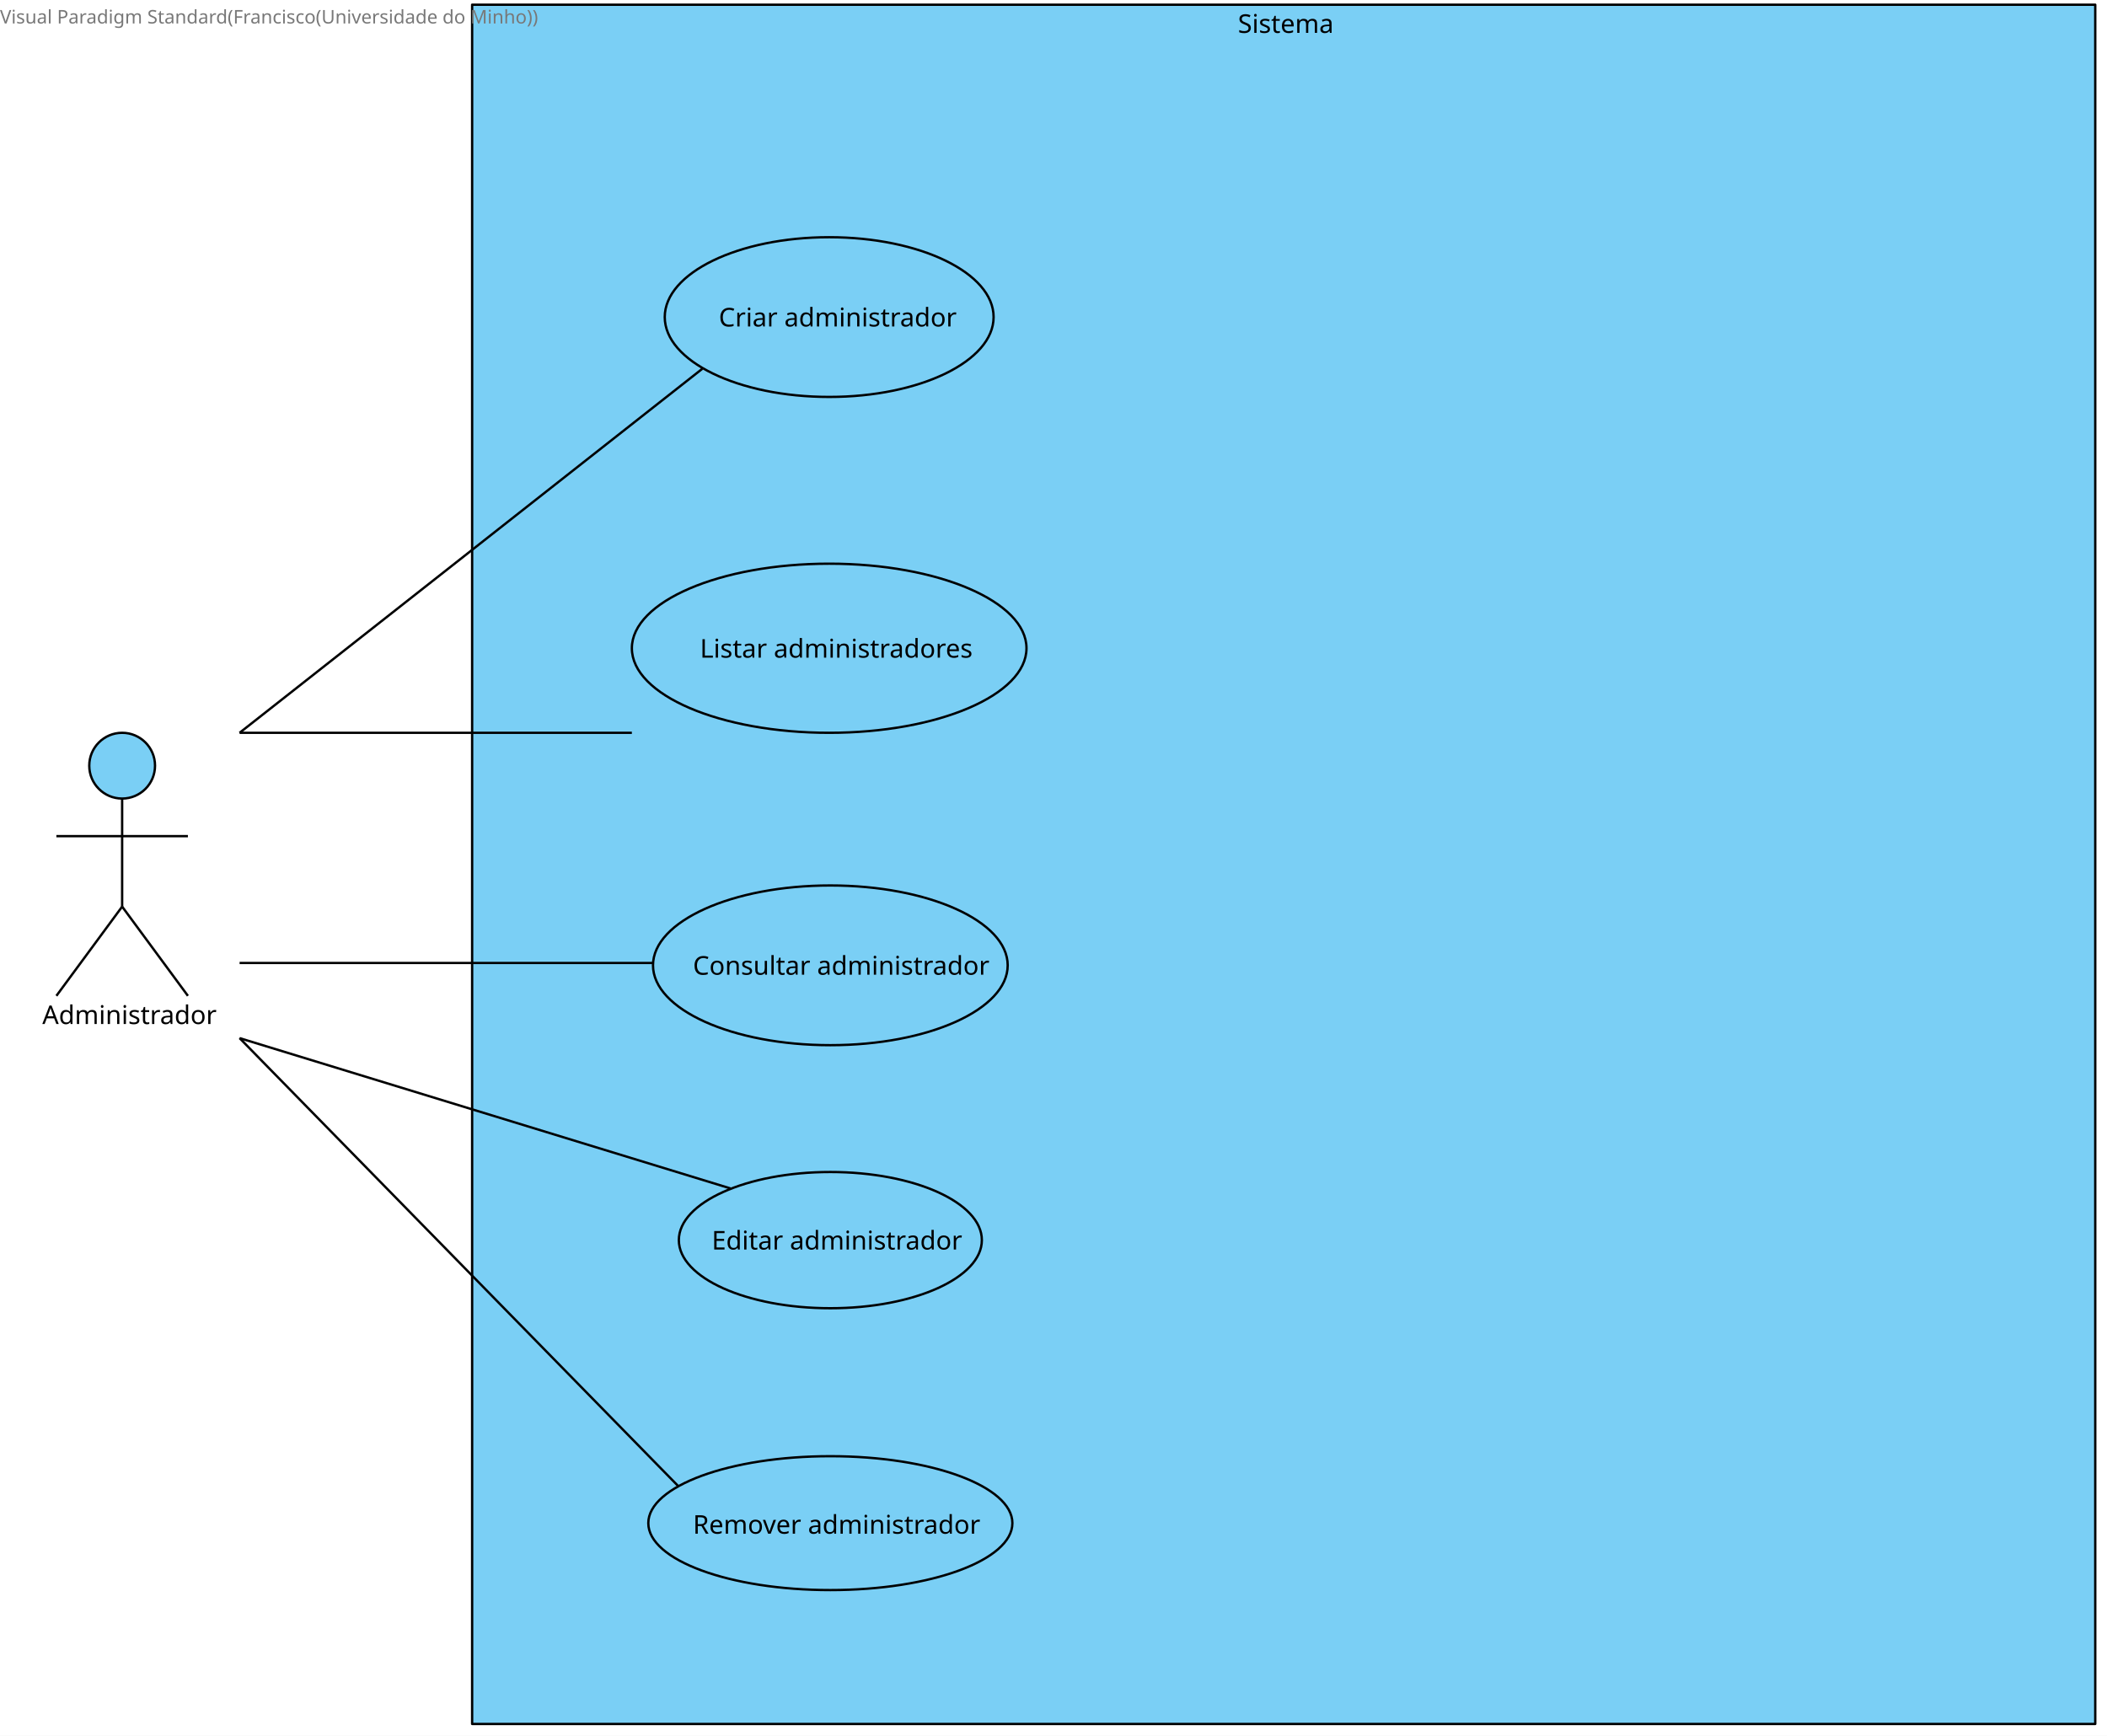
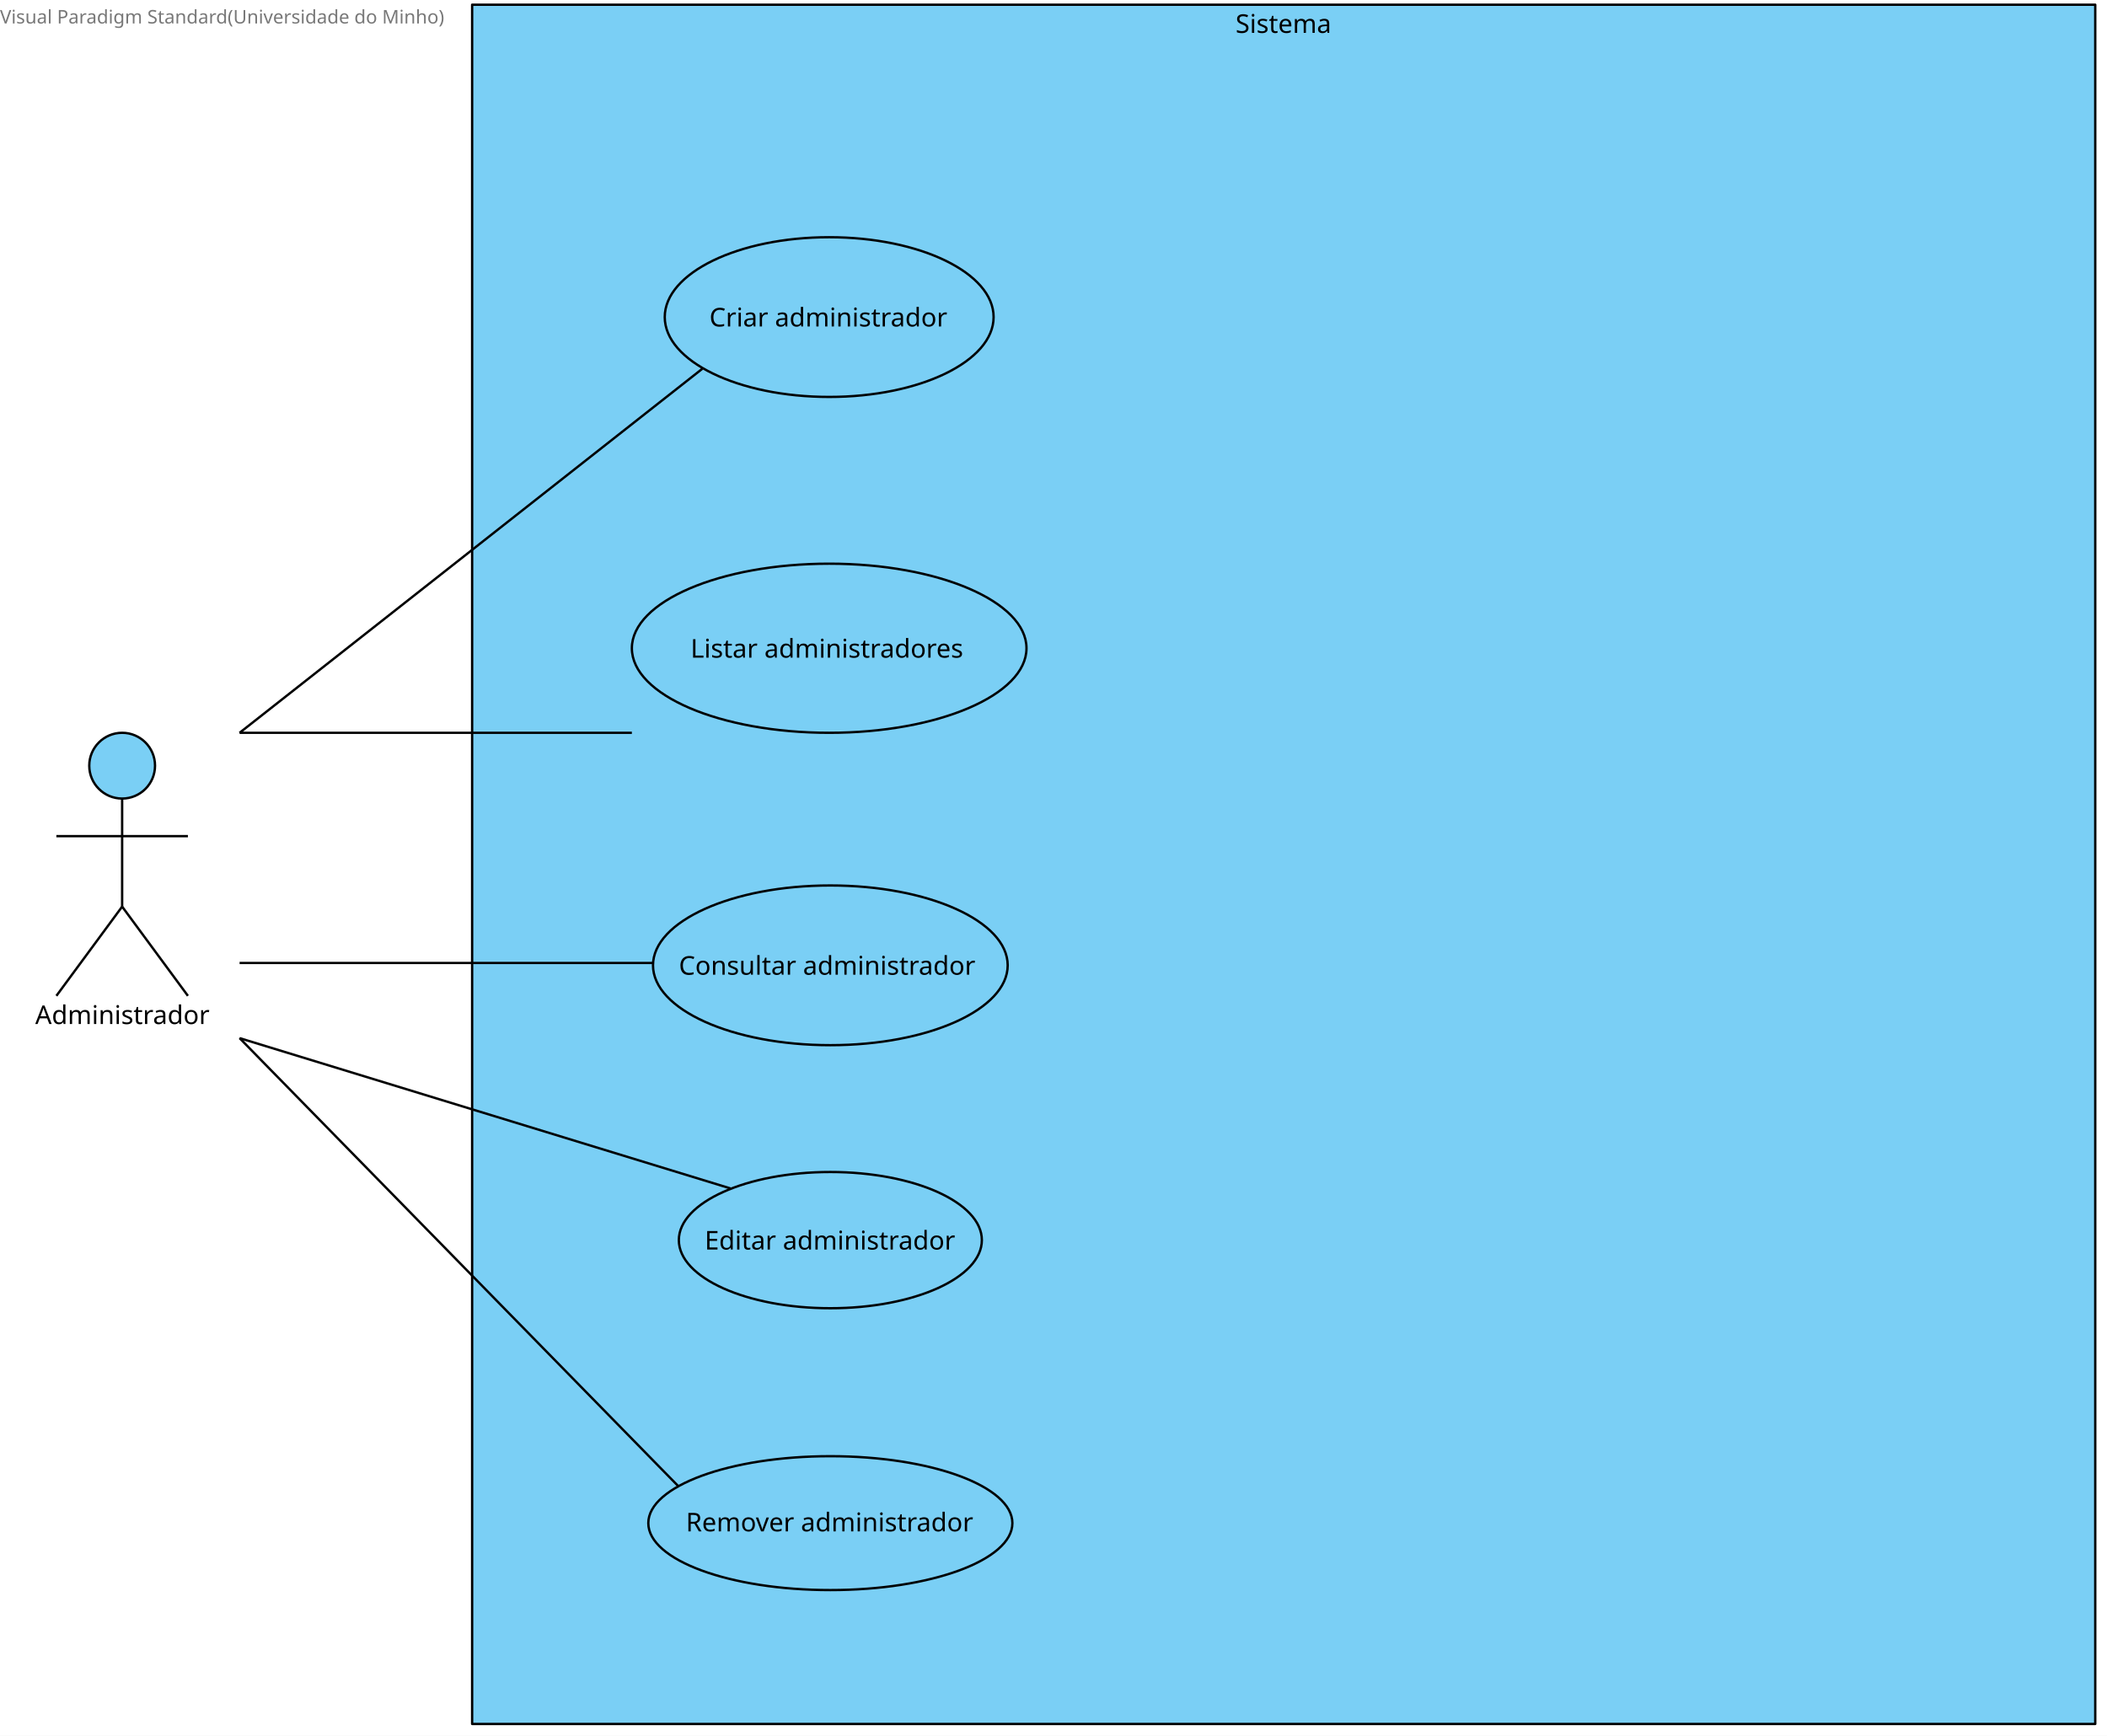
<svg xmlns="http://www.w3.org/2000/svg" fill-opacity="0" color-rendering="auto" color-interpolation="auto" text-rendering="auto" stroke="rgb(0,0,0)" stroke-linecap="square" width="897" stroke-miterlimit="10" shape-rendering="auto" stroke-opacity="0" fill="rgb(0,0,0)" stroke-dasharray="none" font-weight="normal" stroke-width="1" height="739" font-family="'Dialog'" font-style="normal" stroke-linejoin="miter" font-size="12px" stroke-dashoffset="0" image-rendering="auto">
  <defs id="genericDefs" />
  <g>
    <defs id="defs1">
      <clipPath clipPathUnits="userSpaceOnUse" id="clipPath1">
        <path d="M-7 -7 L703 -7 L703 744 L-7 744 L-7 -7 Z" />
      </clipPath>
      <clipPath clipPathUnits="userSpaceOnUse" id="clipPath2">
        <path d="M0 0 L0 733 L692 733 L692 0 Z" />
      </clipPath>
      <clipPath clipPathUnits="userSpaceOnUse" id="clipPath3">
        <path d="M-7 -7 L111 -7 L111 123 L-7 123 L-7 -7 Z" />
      </clipPath>
      <clipPath clipPathUnits="userSpaceOnUse" id="clipPath4">
        <path d="M-7 -7 L151 -7 L151 79 L-7 79 L-7 -7 Z" />
      </clipPath>
      <clipPath clipPathUnits="userSpaceOnUse" id="clipPath5">
        <path d="M0 0 L0 68 L140 68 L140 0 Z" />
      </clipPath>
      <clipPath clipPathUnits="userSpaceOnUse" id="clipPath6">
        <path d="M-7 -7 L179 -7 L179 83 L-7 83 L-7 -7 Z" />
      </clipPath>
      <clipPath clipPathUnits="userSpaceOnUse" id="clipPath7">
        <path d="M0 0 L0 72 L168 72 L168 0 Z" />
      </clipPath>
      <clipPath clipPathUnits="userSpaceOnUse" id="clipPath8">
        <path d="M-7 -7 L162 -7 L162 79 L-7 79 L-7 -7 Z" />
      </clipPath>
      <clipPath clipPathUnits="userSpaceOnUse" id="clipPath9">
        <path d="M0 0 L0 68 L151 68 L151 0 Z" />
      </clipPath>
      <clipPath clipPathUnits="userSpaceOnUse" id="clipPath10">
        <path d="M-7 -7 L140 -7 L140 69 L-7 69 L-7 -7 Z" />
      </clipPath>
      <clipPath clipPathUnits="userSpaceOnUse" id="clipPath11">
        <path d="M0 0 L0 58 L129 58 L129 0 Z" />
      </clipPath>
      <clipPath clipPathUnits="userSpaceOnUse" id="clipPath12">
        <path d="M-7 -7 L166 -7 L166 68 L-7 68 L-7 -7 Z" />
      </clipPath>
      <clipPath clipPathUnits="userSpaceOnUse" id="clipPath13">
        <path d="M0 0 L0 57 L155 57 L155 0 Z" />
      </clipPath>
      <clipPath clipPathUnits="userSpaceOnUse" id="clipPath14">
        <path d="M-95 -16 L190 -16 L190 32 L-95 32 L-95 -16 Z" />
      </clipPath>
      <clipPath clipPathUnits="userSpaceOnUse" id="clipPath15">
        <path d="M0 0 L301 0 L301 259 L0 259 L0 0 Z" />
      </clipPath>
      <clipPath clipPathUnits="userSpaceOnUse" id="clipPath16">
        <path d="M0 0 L0 259 L301 259 L301 0 Z" />
      </clipPath>
      <clipPath clipPathUnits="userSpaceOnUse" id="clipPath17">
        <path d="M0 0 L271 0 L271 104 L0 104 L0 0 Z" />
      </clipPath>
      <clipPath clipPathUnits="userSpaceOnUse" id="clipPath18">
        <path d="M0 0 L0 104 L271 104 L271 0 Z" />
      </clipPath>
      <clipPath clipPathUnits="userSpaceOnUse" id="clipPath19">
        <path d="M0 0 L280 0 L280 104 L0 104 L0 0 Z" />
      </clipPath>
      <clipPath clipPathUnits="userSpaceOnUse" id="clipPath20">
        <path d="M0 0 L0 64 L48 64 L48 80 L0 80 L0 104 L280 104 L280 0 Z" />
      </clipPath>
      <clipPath clipPathUnits="userSpaceOnUse" id="clipPath21">
        <path d="M0 0 L313 0 L313 168 L0 168 L0 0 Z" />
      </clipPath>
      <clipPath clipPathUnits="userSpaceOnUse" id="clipPath22">
        <path d="M0 0 L0 32 L48 32 L48 48 L0 48 L0 168 L313 168 L313 0 Z" />
      </clipPath>
      <clipPath clipPathUnits="userSpaceOnUse" id="clipPath23">
        <path d="M0 0 L291 0 L291 295 L0 295 L0 0 Z" />
      </clipPath>
      <clipPath clipPathUnits="userSpaceOnUse" id="clipPath24">
        <path d="M0 0 L0 32 L48 32 L48 48 L0 48 L0 295 L291 295 L291 0 Z" />
      </clipPath>
    </defs>
    <g fill="white" text-rendering="geometricPrecision" fill-opacity="1" stroke-opacity="1" stroke="white">
      <rect x="0" width="897" height="739" y="0" stroke="none" />
    </g>
    <g font-size="11px" transform="translate(201,2)" fill-opacity="1" fill="rgb(122,207,245)" text-rendering="geometricPrecision" image-rendering="optimizeQuality" font-family="sans-serif" stroke="rgb(122,207,245)" stroke-opacity="1">
      <rect x="0" width="691" height="732" y="0" clip-path="url(#clipPath1)" stroke="none" />
    </g>
    <g stroke-linecap="butt" font-size="11px" transform="translate(201,2)" fill-opacity="1" fill="black" text-rendering="geometricPrecision" image-rendering="optimizeQuality" font-family="sans-serif" stroke-linejoin="round" stroke="black" stroke-opacity="1" stroke-miterlimit="0">
      <rect fill="none" x="0" width="691" height="732" y="0" clip-path="url(#clipPath1)" />
    </g>
    <g font-size="11px" transform="translate(201,2)" fill-opacity="1" fill="black" text-rendering="geometricPrecision" image-rendering="optimizeQuality" font-family="sans-serif" stroke="black" stroke-opacity="1">
-       <text x="326" xml:space="preserve" y="12" clip-path="url(#clipPath2)" stroke="none">Sistema</text>
+       <text x="325" xml:space="preserve" y="12" clip-path="url(#clipPath2)" stroke="none">Sistema</text>
    </g>
    <g font-size="11px" transform="translate(2,312)" fill-opacity="1" fill="rgb(122,207,245)" text-rendering="geometricPrecision" image-rendering="optimizeQuality" font-family="sans-serif" stroke="rgb(122,207,245)" stroke-opacity="1">
      <circle r="14" clip-path="url(#clipPath3)" cx="50" cy="14" stroke="none" />
    </g>
    <g stroke-linecap="butt" font-size="11px" transform="translate(2,312)" fill-opacity="1" fill="black" text-rendering="geometricPrecision" image-rendering="optimizeQuality" font-family="sans-serif" stroke-linejoin="round" stroke="black" stroke-opacity="1" stroke-miterlimit="0">
      <circle fill="none" r="14" clip-path="url(#clipPath3)" cx="50" cy="14" />
      <line y2="74" fill="none" x1="50" clip-path="url(#clipPath3)" x2="50" y1="28" />
      <line y2="44" fill="none" x1="22" clip-path="url(#clipPath3)" x2="78" y1="44" />
      <line y2="112" fill="none" x1="50" clip-path="url(#clipPath3)" x2="22" y1="74" />
      <line y2="112" fill="none" x1="50" clip-path="url(#clipPath3)" x2="78" y1="74" />
    </g>
    <g font-size="11px" transform="translate(283,101)" fill-opacity="1" fill="rgb(122,207,245)" text-rendering="geometricPrecision" image-rendering="optimizeQuality" font-family="sans-serif" stroke="rgb(122,207,245)" stroke-opacity="1">
      <ellipse rx="70" ry="34" clip-path="url(#clipPath4)" cx="70" cy="34" stroke="none" />
    </g>
    <g stroke-linecap="butt" font-size="11px" transform="translate(283,101)" fill-opacity="1" fill="black" text-rendering="geometricPrecision" image-rendering="optimizeQuality" font-family="sans-serif" stroke-linejoin="round" stroke="black" stroke-opacity="1" stroke-miterlimit="0">
      <ellipse rx="70" fill="none" ry="34" clip-path="url(#clipPath4)" cx="70" cy="34" />
    </g>
    <g font-size="11px" transform="translate(283,101)" fill-opacity="1" fill="black" text-rendering="geometricPrecision" image-rendering="optimizeQuality" font-family="sans-serif" stroke="black" stroke-opacity="1">
-       <text x="23" xml:space="preserve" y="38" clip-path="url(#clipPath5)" stroke="none">Criar administrador</text>
+       <text x="19" xml:space="preserve" y="38" clip-path="url(#clipPath5)" stroke="none">Criar administrador</text>
    </g>
    <g font-size="11px" transform="translate(269,240)" fill-opacity="1" fill="rgb(122,207,245)" text-rendering="geometricPrecision" image-rendering="optimizeQuality" font-family="sans-serif" stroke="rgb(122,207,245)" stroke-opacity="1">
      <ellipse rx="84" ry="36" clip-path="url(#clipPath6)" cx="84" cy="36" stroke="none" />
    </g>
    <g stroke-linecap="butt" font-size="11px" transform="translate(269,240)" fill-opacity="1" fill="black" text-rendering="geometricPrecision" image-rendering="optimizeQuality" font-family="sans-serif" stroke-linejoin="round" stroke="black" stroke-opacity="1" stroke-miterlimit="0">
      <ellipse rx="84" fill="none" ry="36" clip-path="url(#clipPath6)" cx="84" cy="36" />
    </g>
    <g font-size="11px" transform="translate(269,240)" fill-opacity="1" fill="black" text-rendering="geometricPrecision" image-rendering="optimizeQuality" font-family="sans-serif" stroke="black" stroke-opacity="1">
-       <text x="29" xml:space="preserve" y="40" clip-path="url(#clipPath7)" stroke="none">Listar administradores</text>
+       <text x="25" xml:space="preserve" y="40" clip-path="url(#clipPath7)" stroke="none">Listar administradores</text>
    </g>
    <g font-size="11px" transform="translate(278,377)" fill-opacity="1" fill="rgb(122,207,245)" text-rendering="geometricPrecision" image-rendering="optimizeQuality" font-family="sans-serif" stroke="rgb(122,207,245)" stroke-opacity="1">
      <ellipse rx="75.5" ry="34" clip-path="url(#clipPath8)" cx="75.5" cy="34" stroke="none" />
    </g>
    <g stroke-linecap="butt" font-size="11px" transform="translate(278,377)" fill-opacity="1" fill="black" text-rendering="geometricPrecision" image-rendering="optimizeQuality" font-family="sans-serif" stroke-linejoin="round" stroke="black" stroke-opacity="1" stroke-miterlimit="0">
      <ellipse rx="75.5" fill="none" ry="34" clip-path="url(#clipPath8)" cx="75.5" cy="34" />
    </g>
    <g font-size="11px" transform="translate(278,377)" fill-opacity="1" fill="black" text-rendering="geometricPrecision" image-rendering="optimizeQuality" font-family="sans-serif" stroke="black" stroke-opacity="1">
-       <text x="17" xml:space="preserve" y="38" clip-path="url(#clipPath9)" stroke="none">Consultar administrador</text>
+       <text x="11" xml:space="preserve" y="38" clip-path="url(#clipPath9)" stroke="none">Consultar administrador</text>
    </g>
    <g font-size="11px" transform="translate(289,499)" fill-opacity="1" fill="rgb(122,207,245)" text-rendering="geometricPrecision" image-rendering="optimizeQuality" font-family="sans-serif" stroke="rgb(122,207,245)" stroke-opacity="1">
      <ellipse rx="64.5" ry="29" clip-path="url(#clipPath10)" cx="64.5" cy="29" stroke="none" />
    </g>
    <g stroke-linecap="butt" font-size="11px" transform="translate(289,499)" fill-opacity="1" fill="black" text-rendering="geometricPrecision" image-rendering="optimizeQuality" font-family="sans-serif" stroke-linejoin="round" stroke="black" stroke-opacity="1" stroke-miterlimit="0">
      <ellipse rx="64.5" fill="none" ry="29" clip-path="url(#clipPath10)" cx="64.5" cy="29" />
    </g>
    <g font-size="11px" transform="translate(289,499)" fill-opacity="1" fill="black" text-rendering="geometricPrecision" image-rendering="optimizeQuality" font-family="sans-serif" stroke="black" stroke-opacity="1">
-       <text x="14" xml:space="preserve" y="33" clip-path="url(#clipPath11)" stroke="none">Editar administrador</text>
+       <text x="11" xml:space="preserve" y="33" clip-path="url(#clipPath11)" stroke="none">Editar administrador</text>
    </g>
    <g font-size="11px" transform="translate(276,620)" fill-opacity="1" fill="rgb(122,207,245)" text-rendering="geometricPrecision" image-rendering="optimizeQuality" font-family="sans-serif" stroke="rgb(122,207,245)" stroke-opacity="1">
      <ellipse rx="77.5" ry="28.5" clip-path="url(#clipPath12)" cx="77.5" cy="28.5" stroke="none" />
    </g>
    <g stroke-linecap="butt" font-size="11px" transform="translate(276,620)" fill-opacity="1" fill="black" text-rendering="geometricPrecision" image-rendering="optimizeQuality" font-family="sans-serif" stroke-linejoin="round" stroke="black" stroke-opacity="1" stroke-miterlimit="0">
      <ellipse rx="77.5" fill="none" ry="28.5" clip-path="url(#clipPath12)" cx="77.5" cy="28.5" />
    </g>
    <g font-size="11px" transform="translate(276,620)" fill-opacity="1" fill="black" text-rendering="geometricPrecision" image-rendering="optimizeQuality" font-family="sans-serif" stroke="black" stroke-opacity="1">
-       <text x="19" xml:space="preserve" y="33" clip-path="url(#clipPath13)" stroke="none">Remover administrador</text>
+       <text x="16" xml:space="preserve" y="32" clip-path="url(#clipPath13)" stroke="none">Remover administrador</text>
    </g>
    <g font-size="11px" transform="translate(5,424)" fill-opacity="1" fill="black" text-rendering="geometricPrecision" image-rendering="optimizeQuality" font-family="sans-serif" stroke="black" stroke-opacity="1">
-       <text x="13" xml:space="preserve" y="12" clip-path="url(#clipPath14)" stroke="none">Administrador</text>
+       <text x="10" xml:space="preserve" y="12" clip-path="url(#clipPath14)" stroke="none">Administrador</text>
    </g>
    <g stroke-linecap="butt" font-size="11px" transform="translate(52,107)" fill-opacity="1" fill="black" text-rendering="geometricPrecision" image-rendering="optimizeQuality" font-family="sans-serif" stroke-linejoin="round" stroke="black" stroke-opacity="1">
      <line y2="50" fill="none" x1="50" clip-path="url(#clipPath16)" x2="247" y1="205" />
    </g>
    <g stroke-linecap="butt" font-size="11px" transform="translate(52,262)" fill-opacity="1" fill="black" text-rendering="geometricPrecision" image-rendering="optimizeQuality" font-family="sans-serif" stroke-linejoin="round" stroke="black" stroke-opacity="1">
      <line y2="50" fill="none" x1="50" clip-path="url(#clipPath18)" x2="217" y1="50" />
    </g>
    <g stroke-linecap="butt" font-size="11px" transform="translate(52,360)" fill-opacity="1" fill="black" text-rendering="geometricPrecision" image-rendering="optimizeQuality" font-family="sans-serif" stroke-linejoin="round" stroke="black" stroke-opacity="1">
      <line y2="50" fill="none" x1="50" clip-path="url(#clipPath20)" x2="226" y1="50" />
    </g>
    <g stroke-linecap="butt" font-size="11px" transform="translate(52,392)" fill-opacity="1" fill="black" text-rendering="geometricPrecision" image-rendering="optimizeQuality" font-family="sans-serif" stroke-linejoin="round" stroke="black" stroke-opacity="1">
      <line y2="114" fill="none" x1="50" clip-path="url(#clipPath22)" x2="259" y1="50" />
    </g>
    <g stroke-linecap="butt" font-size="11px" transform="translate(52,392)" fill-opacity="1" fill="black" text-rendering="geometricPrecision" image-rendering="optimizeQuality" font-family="sans-serif" stroke-linejoin="round" stroke="black" stroke-opacity="1">
      <line y2="241" fill="none" x1="50" clip-path="url(#clipPath24)" x2="237" y1="50" />
    </g>
    <g font-size="8px" fill-opacity="1" fill="rgb(120,120,120)" text-rendering="geometricPrecision" image-rendering="optimizeQuality" stroke="rgb(120,120,120)" stroke-opacity="1">
-       <text x="0" xml:space="preserve" y="10" stroke="none">Visual Paradigm Standard(Francisco(Universidade do Minho))</text>
+       <text x="0" xml:space="preserve" y="10" stroke="none">Visual Paradigm Standard(Universidade do Minho)</text>
    </g>
  </g>
</svg>
